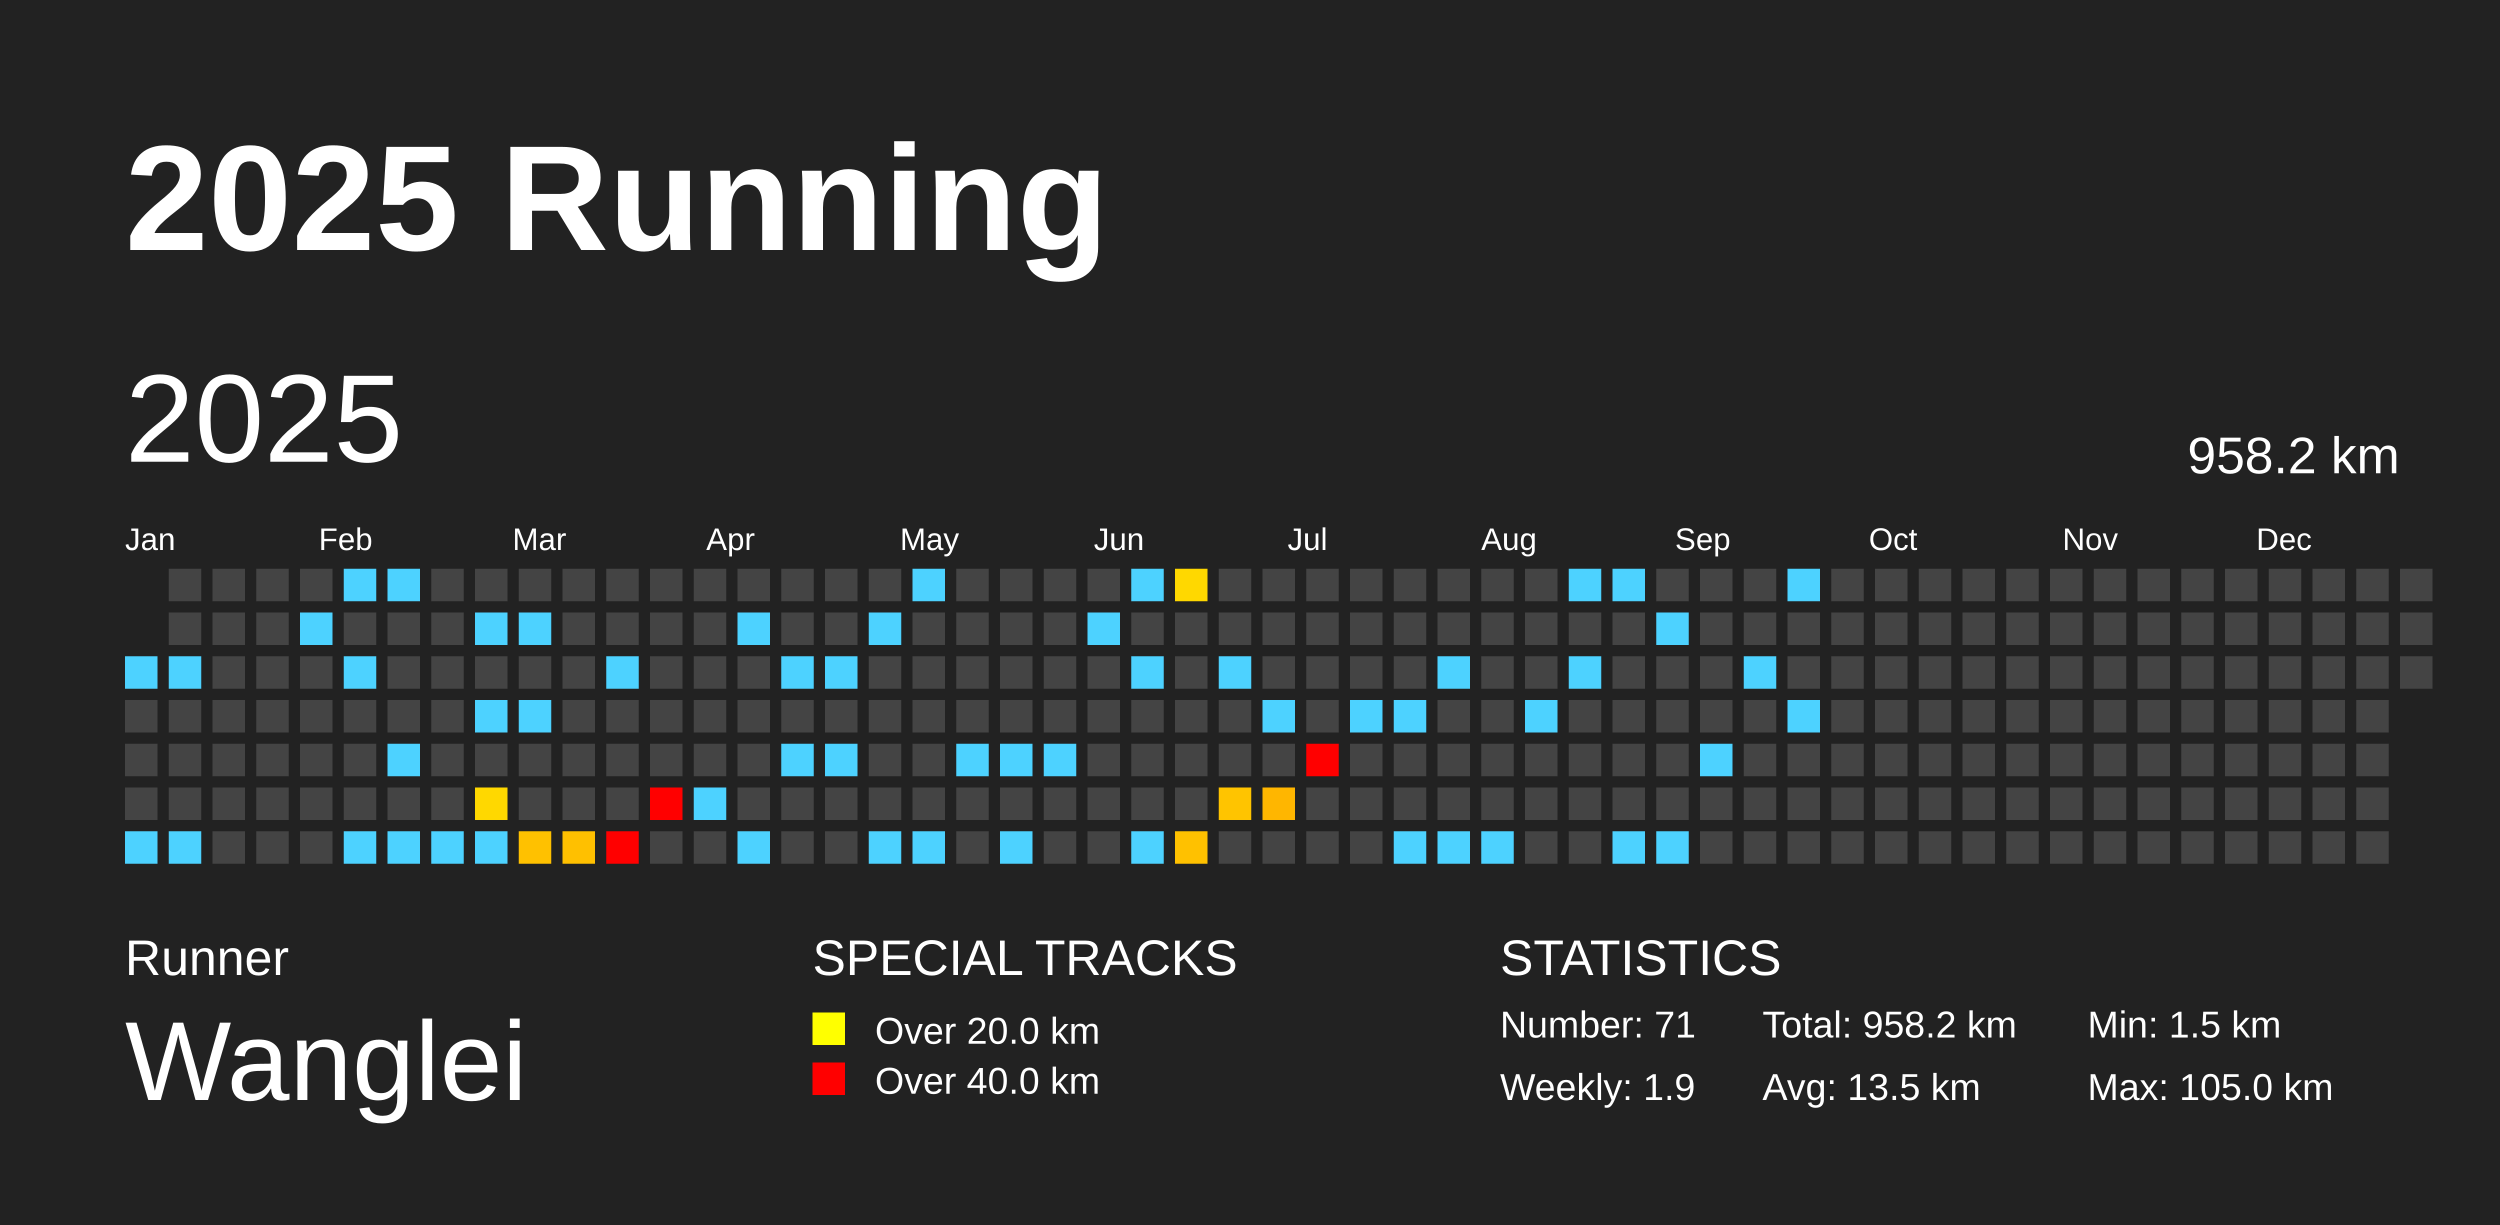
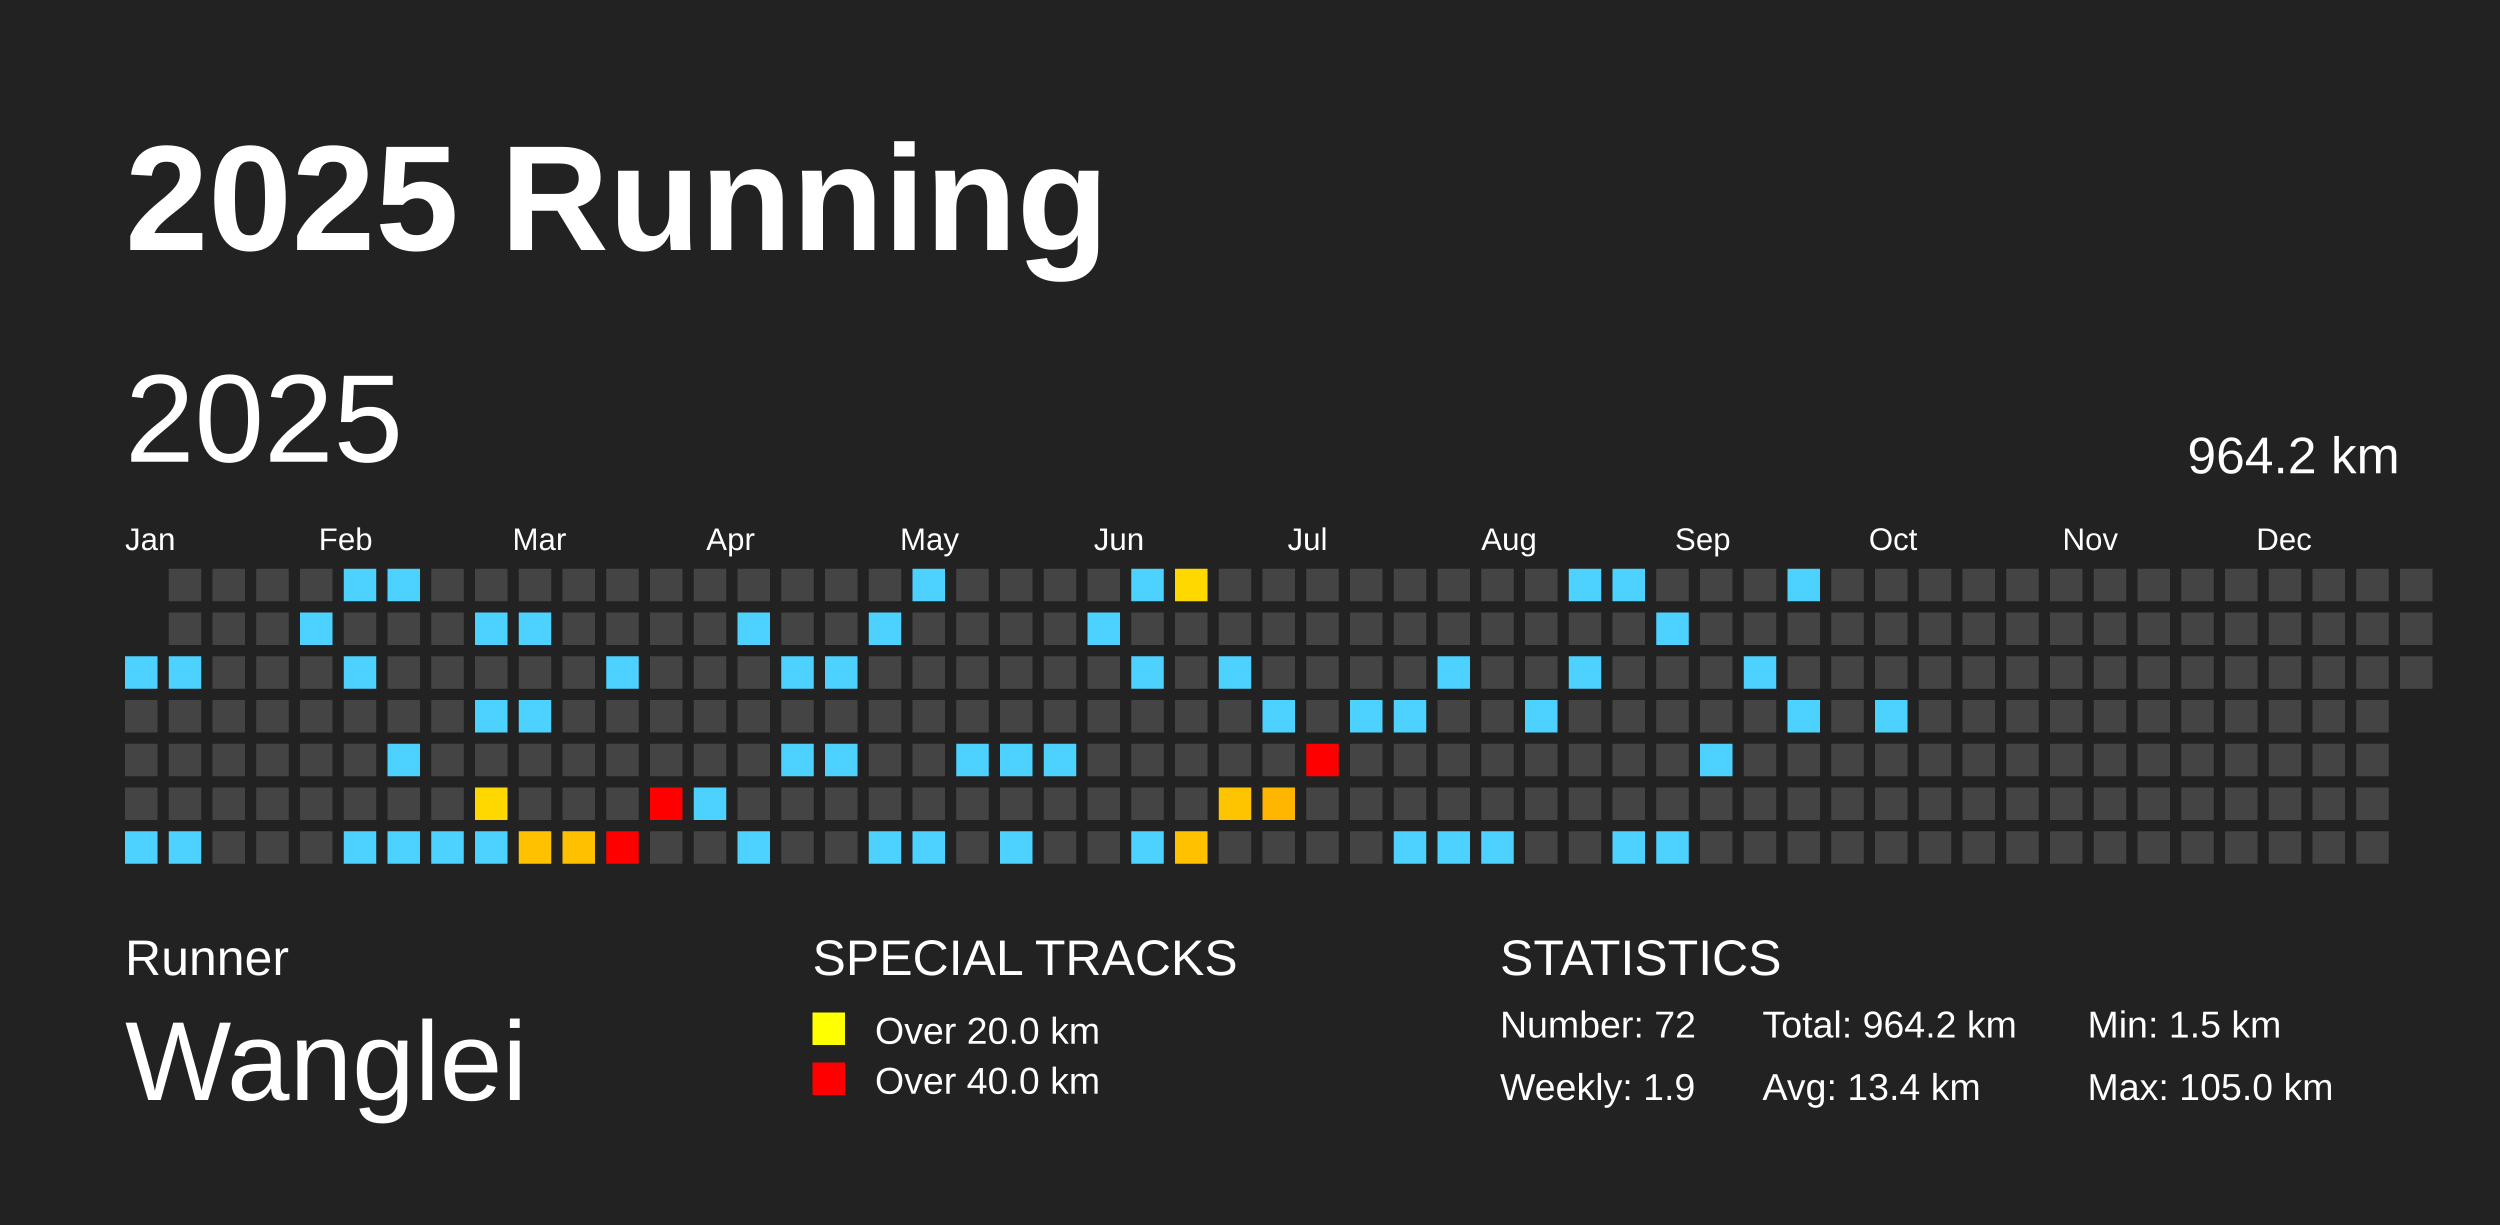
<svg xmlns="http://www.w3.org/2000/svg" baseProfile="full" height="98mm" version="1.1" viewBox="0,0,200,98" width="200mm">
  <defs />
  <rect fill="#222222" height="98" width="200" x="0" y="0" />
  <text fill="#FFFFFF" style="font-size:12px; font-family:Arial; font-weight:bold;" x="10" y="20">2025 Running</text>
  <text fill="#FFFFFF" style="font-size:4px; font-family:Arial" x="10" y="78">Runner</text>
  <text fill="#FFFFFF" style="font-size:9px; font-family:Arial" x="10" y="88">Wanglei</text>
  <text fill="#FFFFFF" style="font-size:4px; font-family:Arial" x="65" y="78">SPECIAL TRACKS</text>
  <rect fill="yellow" height="2.6" width="2.6" x="65" y="81" />
  <text fill="#FFFFFF" style="font-size:3px; font-family:Arial" x="70" y="83.5">Over 20.0 km</text>
  <rect fill="red" height="2.6" width="2.6" x="65" y="85" />
  <text fill="#FFFFFF" style="font-size:3px; font-family:Arial" x="70" y="87.5">Over 40.0 km</text>
  <text fill="#FFFFFF" style="font-size:4px; font-family:Arial" x="120" y="78">STATISTICS</text>
-   <text fill="#FFFFFF" style="font-size:3px; font-family:Arial" x="120" y="83">Number: 71</text>
+   <text fill="#FFFFFF" style="font-size:3px; font-family:Arial" x="120" y="83">Number: 72</text>
  <text fill="#FFFFFF" style="font-size:3px; font-family:Arial" x="120" y="88">Weekly: 1.9</text>
-   <text fill="#FFFFFF" style="font-size:3px; font-family:Arial" x="141" y="83">Total: 958.2 km</text>
-   <text fill="#FFFFFF" style="font-size:3px; font-family:Arial" x="141" y="88">Avg: 13.5 km</text>
+   <text fill="#FFFFFF" style="font-size:3px; font-family:Arial" x="141" y="83">Total: 964.2 km</text>
+   <text fill="#FFFFFF" style="font-size:3px; font-family:Arial" x="141" y="88">Avg: 13.4 km</text>
  <text fill="#FFFFFF" style="font-size:3px; font-family:Arial" x="167" y="83">Min: 1.5 km</text>
  <text fill="#FFFFFF" style="font-size:3px; font-family:Arial" x="167" y="88">Max: 105.0 km</text>
  <text dominant-baseline="hanging" fill="#FFFFFF" style="font-size:10.0px; font-family:Arial;" x="10" y="30">2025</text>
-   <text dominant-baseline="hanging" fill="#FFFFFF" style="font-size:4.125px; font-family:Arial;" x="175" y="35">958.2 km</text>
+   <text dominant-baseline="hanging" fill="#FFFFFF" style="font-size:4.125px; font-family:Arial;" x="175" y="35">964.2 km</text>
  <text fill="#FFFFFF" style="font-size:2.5px; font-family:Arial" x="10.0" y="44">Jan</text>
  <text fill="#FFFFFF" style="font-size:2.5px; font-family:Arial" x="25.5" y="44">Feb</text>
  <text fill="#FFFFFF" style="font-size:2.5px; font-family:Arial" x="41.0" y="44">Mar</text>
  <text fill="#FFFFFF" style="font-size:2.5px; font-family:Arial" x="56.5" y="44">Apr</text>
  <text fill="#FFFFFF" style="font-size:2.5px; font-family:Arial" x="72.0" y="44">May</text>
  <text fill="#FFFFFF" style="font-size:2.5px; font-family:Arial" x="87.5" y="44">Jun</text>
  <text fill="#FFFFFF" style="font-size:2.5px; font-family:Arial" x="103.0" y="44">Jul</text>
  <text fill="#FFFFFF" style="font-size:2.5px; font-family:Arial" x="118.5" y="44">Aug</text>
  <text fill="#FFFFFF" style="font-size:2.5px; font-family:Arial" x="134.0" y="44">Sep</text>
  <text fill="#FFFFFF" style="font-size:2.5px; font-family:Arial" x="149.5" y="44">Oct</text>
  <text fill="#FFFFFF" style="font-size:2.5px; font-family:Arial" x="165.0" y="44">Nov</text>
  <text fill="#FFFFFF" style="font-size:2.5px; font-family:Arial" x="180.5" y="44">Dec</text>
  <rect fill="#4dd2ff" height="2.6" width="2.6" x="10.0" y="52.5" />
  <rect fill="#444444" height="2.6" width="2.6" x="10.0" y="56.0" />
  <rect fill="#444444" height="2.6" width="2.6" x="10.0" y="59.5" />
  <rect fill="#444444" height="2.6" width="2.6" x="10.0" y="63.0" />
  <rect fill="#4dd2ff" height="2.6" width="2.6" x="10.0" y="66.5" />
  <rect fill="#444444" height="2.6" width="2.6" x="13.5" y="45.5" />
  <rect fill="#444444" height="2.6" width="2.6" x="13.5" y="49.0" />
  <rect fill="#4dd2ff" height="2.6" width="2.6" x="13.5" y="52.5" />
  <rect fill="#444444" height="2.6" width="2.6" x="13.5" y="56.0" />
  <rect fill="#444444" height="2.6" width="2.6" x="13.5" y="59.5" />
  <rect fill="#444444" height="2.6" width="2.6" x="13.5" y="63.0" />
  <rect fill="#4dd2ff" height="2.6" width="2.6" x="13.5" y="66.5" />
  <rect fill="#444444" height="2.6" width="2.6" x="17.0" y="45.5" />
  <rect fill="#444444" height="2.6" width="2.6" x="17.0" y="49.0" />
  <rect fill="#444444" height="2.6" width="2.6" x="17.0" y="52.5" />
  <rect fill="#444444" height="2.6" width="2.6" x="17.0" y="56.0" />
  <rect fill="#444444" height="2.6" width="2.6" x="17.0" y="59.5" />
  <rect fill="#444444" height="2.6" width="2.6" x="17.0" y="63.0" />
  <rect fill="#444444" height="2.6" width="2.6" x="17.0" y="66.5" />
  <rect fill="#444444" height="2.6" width="2.6" x="20.5" y="45.5" />
  <rect fill="#444444" height="2.6" width="2.6" x="20.5" y="49.0" />
  <rect fill="#444444" height="2.6" width="2.6" x="20.5" y="52.5" />
  <rect fill="#444444" height="2.6" width="2.6" x="20.5" y="56.0" />
  <rect fill="#444444" height="2.6" width="2.6" x="20.5" y="59.5" />
  <rect fill="#444444" height="2.6" width="2.6" x="20.5" y="63.0" />
  <rect fill="#444444" height="2.6" width="2.6" x="20.5" y="66.5" />
  <rect fill="#444444" height="2.6" width="2.6" x="24.0" y="45.5" />
  <rect fill="#4dd2ff" height="2.6" width="2.6" x="24.0" y="49.0" />
  <rect fill="#444444" height="2.6" width="2.6" x="24.0" y="52.5" />
  <rect fill="#444444" height="2.6" width="2.6" x="24.0" y="56.0" />
  <rect fill="#444444" height="2.6" width="2.6" x="24.0" y="59.5" />
  <rect fill="#444444" height="2.6" width="2.6" x="24.0" y="63.0" />
  <rect fill="#444444" height="2.6" width="2.6" x="24.0" y="66.5" />
  <rect fill="#4dd2ff" height="2.6" width="2.6" x="27.5" y="45.5" />
  <rect fill="#444444" height="2.6" width="2.6" x="27.5" y="49.0" />
  <rect fill="#4dd2ff" height="2.6" width="2.6" x="27.5" y="52.5" />
  <rect fill="#444444" height="2.6" width="2.6" x="27.5" y="56.0" />
  <rect fill="#444444" height="2.6" width="2.6" x="27.5" y="59.5" />
  <rect fill="#444444" height="2.6" width="2.6" x="27.5" y="63.0" />
  <rect fill="#4dd2ff" height="2.6" width="2.6" x="27.5" y="66.5" />
  <rect fill="#4dd2ff" height="2.6" width="2.6" x="31.0" y="45.5" />
  <rect fill="#444444" height="2.6" width="2.6" x="31.0" y="49.0" />
  <rect fill="#444444" height="2.6" width="2.6" x="31.0" y="52.5" />
  <rect fill="#444444" height="2.6" width="2.6" x="31.0" y="56.0" />
  <rect fill="#4dd2ff" height="2.6" width="2.6" x="31.0" y="59.5" />
  <rect fill="#444444" height="2.6" width="2.6" x="31.0" y="63.0" />
  <rect fill="#4dd2ff" height="2.6" width="2.6" x="31.0" y="66.5" />
  <rect fill="#444444" height="2.6" width="2.6" x="34.5" y="45.5" />
  <rect fill="#444444" height="2.6" width="2.6" x="34.5" y="49.0" />
  <rect fill="#444444" height="2.6" width="2.6" x="34.5" y="52.5" />
  <rect fill="#444444" height="2.6" width="2.6" x="34.5" y="56.0" />
  <rect fill="#444444" height="2.6" width="2.6" x="34.5" y="59.5" />
  <rect fill="#444444" height="2.6" width="2.6" x="34.5" y="63.0" />
  <rect fill="#4dd2ff" height="2.6" width="2.6" x="34.5" y="66.5" />
  <rect fill="#444444" height="2.6" width="2.6" x="38.0" y="45.5" />
  <rect fill="#4dd2ff" height="2.6" width="2.6" x="38.0" y="49.0" />
  <rect fill="#444444" height="2.6" width="2.6" x="38.0" y="52.5" />
  <rect fill="#4dd2ff" height="2.6" width="2.6" x="38.0" y="56.0" />
  <rect fill="#444444" height="2.6" width="2.6" x="38.0" y="59.5" />
  <rect fill="#ffd800" height="2.6" width="2.6" x="38.0" y="63.0" />
  <rect fill="#4dd2ff" height="2.6" width="2.6" x="38.0" y="66.5" />
  <rect fill="#444444" height="2.6" width="2.6" x="41.5" y="45.5" />
  <rect fill="#4dd2ff" height="2.6" width="2.6" x="41.5" y="49.0" />
  <rect fill="#444444" height="2.6" width="2.6" x="41.5" y="52.5" />
  <rect fill="#4dd2ff" height="2.6" width="2.6" x="41.5" y="56.0" />
  <rect fill="#444444" height="2.6" width="2.6" x="41.5" y="59.5" />
  <rect fill="#444444" height="2.6" width="2.6" x="41.5" y="63.0" />
  <rect fill="#ffc100" height="2.6" width="2.6" x="41.5" y="66.5" />
  <rect fill="#444444" height="2.6" width="2.6" x="45.0" y="45.5" />
  <rect fill="#444444" height="2.6" width="2.6" x="45.0" y="49.0" />
  <rect fill="#444444" height="2.6" width="2.6" x="45.0" y="52.5" />
  <rect fill="#444444" height="2.6" width="2.6" x="45.0" y="56.0" />
  <rect fill="#444444" height="2.6" width="2.6" x="45.0" y="59.5" />
  <rect fill="#444444" height="2.6" width="2.6" x="45.0" y="63.0" />
  <rect fill="#ffc000" height="2.6" width="2.6" x="45.0" y="66.5" />
  <rect fill="#444444" height="2.6" width="2.6" x="48.5" y="45.5" />
  <rect fill="#444444" height="2.6" width="2.6" x="48.5" y="49.0" />
  <rect fill="#4dd2ff" height="2.6" width="2.6" x="48.5" y="52.5" />
  <rect fill="#444444" height="2.6" width="2.6" x="48.5" y="56.0" />
  <rect fill="#444444" height="2.6" width="2.6" x="48.5" y="59.5" />
  <rect fill="#444444" height="2.6" width="2.6" x="48.5" y="63.0" />
  <rect fill="red" height="2.6" width="2.6" x="48.5" y="66.5" />
  <rect fill="#444444" height="2.6" width="2.6" x="52.0" y="45.5" />
  <rect fill="#444444" height="2.6" width="2.6" x="52.0" y="49.0" />
  <rect fill="#444444" height="2.6" width="2.6" x="52.0" y="52.5" />
  <rect fill="#444444" height="2.6" width="2.6" x="52.0" y="56.0" />
  <rect fill="#444444" height="2.6" width="2.6" x="52.0" y="59.5" />
  <rect fill="red" height="2.6" width="2.6" x="52.0" y="63.0" />
  <rect fill="#444444" height="2.6" width="2.6" x="52.0" y="66.5" />
  <rect fill="#444444" height="2.6" width="2.6" x="55.5" y="45.5" />
  <rect fill="#444444" height="2.6" width="2.6" x="55.5" y="49.0" />
  <rect fill="#444444" height="2.6" width="2.6" x="55.5" y="52.5" />
  <rect fill="#444444" height="2.6" width="2.6" x="55.5" y="56.0" />
  <rect fill="#444444" height="2.6" width="2.6" x="55.5" y="59.5" />
  <rect fill="#4dd2ff" height="2.6" width="2.6" x="55.5" y="63.0" />
  <rect fill="#444444" height="2.6" width="2.6" x="55.5" y="66.5" />
  <rect fill="#444444" height="2.6" width="2.6" x="59.0" y="45.5" />
  <rect fill="#4dd2ff" height="2.6" width="2.6" x="59.0" y="49.0" />
  <rect fill="#444444" height="2.6" width="2.6" x="59.0" y="52.5" />
  <rect fill="#444444" height="2.6" width="2.6" x="59.0" y="56.0" />
  <rect fill="#444444" height="2.6" width="2.6" x="59.0" y="59.5" />
  <rect fill="#444444" height="2.6" width="2.6" x="59.0" y="63.0" />
  <rect fill="#4dd2ff" height="2.6" width="2.6" x="59.0" y="66.5" />
  <rect fill="#444444" height="2.6" width="2.6" x="62.5" y="45.5" />
  <rect fill="#444444" height="2.6" width="2.6" x="62.5" y="49.0" />
  <rect fill="#4dd2ff" height="2.6" width="2.6" x="62.5" y="52.5" />
  <rect fill="#444444" height="2.6" width="2.6" x="62.5" y="56.0" />
  <rect fill="#4dd2ff" height="2.6" width="2.6" x="62.5" y="59.5" />
  <rect fill="#444444" height="2.6" width="2.6" x="62.5" y="63.0" />
  <rect fill="#444444" height="2.6" width="2.6" x="62.5" y="66.5" />
  <rect fill="#444444" height="2.6" width="2.6" x="66.0" y="45.5" />
  <rect fill="#444444" height="2.6" width="2.6" x="66.0" y="49.0" />
  <rect fill="#4dd2ff" height="2.6" width="2.6" x="66.0" y="52.5" />
  <rect fill="#444444" height="2.6" width="2.6" x="66.0" y="56.0" />
  <rect fill="#4dd2ff" height="2.6" width="2.6" x="66.0" y="59.5" />
  <rect fill="#444444" height="2.6" width="2.6" x="66.0" y="63.0" />
  <rect fill="#444444" height="2.6" width="2.6" x="66.0" y="66.5" />
  <rect fill="#444444" height="2.6" width="2.6" x="69.5" y="45.5" />
  <rect fill="#4dd2ff" height="2.6" width="2.6" x="69.5" y="49.0" />
  <rect fill="#444444" height="2.6" width="2.6" x="69.5" y="52.5" />
  <rect fill="#444444" height="2.6" width="2.6" x="69.5" y="56.0" />
  <rect fill="#444444" height="2.6" width="2.6" x="69.5" y="59.5" />
  <rect fill="#444444" height="2.6" width="2.6" x="69.5" y="63.0" />
  <rect fill="#4dd2ff" height="2.6" width="2.6" x="69.5" y="66.5" />
  <rect fill="#4dd2ff" height="2.6" width="2.6" x="73.0" y="45.5" />
  <rect fill="#444444" height="2.6" width="2.6" x="73.0" y="49.0" />
  <rect fill="#444444" height="2.6" width="2.6" x="73.0" y="52.5" />
  <rect fill="#444444" height="2.6" width="2.6" x="73.0" y="56.0" />
  <rect fill="#444444" height="2.6" width="2.6" x="73.0" y="59.5" />
  <rect fill="#444444" height="2.6" width="2.6" x="73.0" y="63.0" />
  <rect fill="#4dd2ff" height="2.6" width="2.6" x="73.0" y="66.5" />
  <rect fill="#444444" height="2.6" width="2.6" x="76.5" y="45.5" />
  <rect fill="#444444" height="2.6" width="2.6" x="76.5" y="49.0" />
  <rect fill="#444444" height="2.6" width="2.6" x="76.5" y="52.5" />
  <rect fill="#444444" height="2.6" width="2.6" x="76.5" y="56.0" />
  <rect fill="#4dd2ff" height="2.6" width="2.6" x="76.5" y="59.5" />
  <rect fill="#444444" height="2.6" width="2.6" x="76.5" y="63.0" />
  <rect fill="#444444" height="2.6" width="2.6" x="76.5" y="66.5" />
  <rect fill="#444444" height="2.6" width="2.6" x="80.0" y="45.5" />
  <rect fill="#444444" height="2.6" width="2.6" x="80.0" y="49.0" />
  <rect fill="#444444" height="2.6" width="2.6" x="80.0" y="52.5" />
  <rect fill="#444444" height="2.6" width="2.6" x="80.0" y="56.0" />
  <rect fill="#4dd2ff" height="2.6" width="2.6" x="80.0" y="59.5" />
  <rect fill="#444444" height="2.6" width="2.6" x="80.0" y="63.0" />
  <rect fill="#4dd2ff" height="2.6" width="2.6" x="80.0" y="66.5" />
  <rect fill="#444444" height="2.6" width="2.6" x="83.5" y="45.5" />
  <rect fill="#444444" height="2.6" width="2.6" x="83.5" y="49.0" />
  <rect fill="#444444" height="2.6" width="2.6" x="83.5" y="52.5" />
  <rect fill="#444444" height="2.6" width="2.6" x="83.5" y="56.0" />
  <rect fill="#4dd2ff" height="2.6" width="2.6" x="83.5" y="59.5" />
  <rect fill="#444444" height="2.6" width="2.6" x="83.5" y="63.0" />
  <rect fill="#444444" height="2.6" width="2.6" x="83.5" y="66.5" />
  <rect fill="#444444" height="2.6" width="2.6" x="87.0" y="45.5" />
  <rect fill="#4dd2ff" height="2.6" width="2.6" x="87.0" y="49.0" />
  <rect fill="#444444" height="2.6" width="2.6" x="87.0" y="52.5" />
  <rect fill="#444444" height="2.6" width="2.6" x="87.0" y="56.0" />
  <rect fill="#444444" height="2.6" width="2.6" x="87.0" y="59.5" />
  <rect fill="#444444" height="2.6" width="2.6" x="87.0" y="63.0" />
  <rect fill="#444444" height="2.6" width="2.6" x="87.0" y="66.5" />
  <rect fill="#4dd2ff" height="2.6" width="2.6" x="90.5" y="45.5" />
  <rect fill="#444444" height="2.6" width="2.6" x="90.5" y="49.0" />
  <rect fill="#4dd2ff" height="2.6" width="2.6" x="90.5" y="52.5" />
  <rect fill="#444444" height="2.6" width="2.6" x="90.5" y="56.0" />
  <rect fill="#444444" height="2.6" width="2.6" x="90.5" y="59.5" />
  <rect fill="#444444" height="2.6" width="2.6" x="90.5" y="63.0" />
  <rect fill="#4dd2ff" height="2.6" width="2.6" x="90.5" y="66.5" />
  <rect fill="#ffd800" height="2.6" width="2.6" x="94.0" y="45.5" />
  <rect fill="#444444" height="2.6" width="2.6" x="94.0" y="49.0" />
  <rect fill="#444444" height="2.6" width="2.6" x="94.0" y="52.5" />
  <rect fill="#444444" height="2.6" width="2.6" x="94.0" y="56.0" />
  <rect fill="#444444" height="2.6" width="2.6" x="94.0" y="59.5" />
  <rect fill="#444444" height="2.6" width="2.6" x="94.0" y="63.0" />
  <rect fill="#ffc100" height="2.6" width="2.6" x="94.0" y="66.5" />
  <rect fill="#444444" height="2.6" width="2.6" x="97.5" y="45.5" />
  <rect fill="#444444" height="2.6" width="2.6" x="97.5" y="49.0" />
  <rect fill="#4dd2ff" height="2.6" width="2.6" x="97.5" y="52.5" />
  <rect fill="#444444" height="2.6" width="2.6" x="97.5" y="56.0" />
  <rect fill="#444444" height="2.6" width="2.6" x="97.5" y="59.5" />
  <rect fill="#ffc400" height="2.6" width="2.6" x="97.5" y="63.0" />
  <rect fill="#444444" height="2.6" width="2.6" x="97.5" y="66.5" />
  <rect fill="#444444" height="2.6" width="2.6" x="101.0" y="45.5" />
  <rect fill="#444444" height="2.6" width="2.6" x="101.0" y="49.0" />
  <rect fill="#444444" height="2.6" width="2.6" x="101.0" y="52.5" />
  <rect fill="#4dd2ff" height="2.6" width="2.6" x="101.0" y="56.0" />
  <rect fill="#444444" height="2.6" width="2.6" x="101.0" y="59.5" />
  <rect fill="#ffb600" height="2.6" width="2.6" x="101.0" y="63.0" />
  <rect fill="#444444" height="2.6" width="2.6" x="101.0" y="66.5" />
  <rect fill="#444444" height="2.6" width="2.6" x="104.5" y="45.5" />
  <rect fill="#444444" height="2.6" width="2.6" x="104.5" y="49.0" />
  <rect fill="#444444" height="2.6" width="2.6" x="104.5" y="52.5" />
  <rect fill="#444444" height="2.6" width="2.6" x="104.5" y="56.0" />
  <rect fill="red" height="2.6" width="2.6" x="104.5" y="59.5" />
  <rect fill="#444444" height="2.6" width="2.6" x="104.5" y="63.0" />
  <rect fill="#444444" height="2.6" width="2.6" x="104.5" y="66.5" />
  <rect fill="#444444" height="2.6" width="2.6" x="108.0" y="45.5" />
  <rect fill="#444444" height="2.6" width="2.6" x="108.0" y="49.0" />
  <rect fill="#444444" height="2.6" width="2.6" x="108.0" y="52.5" />
  <rect fill="#4dd2ff" height="2.6" width="2.6" x="108.0" y="56.0" />
  <rect fill="#444444" height="2.6" width="2.6" x="108.0" y="59.5" />
  <rect fill="#444444" height="2.6" width="2.6" x="108.0" y="63.0" />
  <rect fill="#444444" height="2.6" width="2.6" x="108.0" y="66.5" />
  <rect fill="#444444" height="2.6" width="2.6" x="111.5" y="45.5" />
  <rect fill="#444444" height="2.6" width="2.6" x="111.5" y="49.0" />
  <rect fill="#444444" height="2.6" width="2.6" x="111.5" y="52.5" />
  <rect fill="#4dd2ff" height="2.6" width="2.6" x="111.5" y="56.0" />
  <rect fill="#444444" height="2.6" width="2.6" x="111.5" y="59.5" />
  <rect fill="#444444" height="2.6" width="2.6" x="111.5" y="63.0" />
  <rect fill="#4dd2ff" height="2.6" width="2.6" x="111.5" y="66.5" />
  <rect fill="#444444" height="2.6" width="2.6" x="115.0" y="45.5" />
  <rect fill="#444444" height="2.6" width="2.6" x="115.0" y="49.0" />
  <rect fill="#4dd2ff" height="2.6" width="2.6" x="115.0" y="52.5" />
  <rect fill="#444444" height="2.6" width="2.6" x="115.0" y="56.0" />
  <rect fill="#444444" height="2.6" width="2.6" x="115.0" y="59.5" />
  <rect fill="#444444" height="2.6" width="2.6" x="115.0" y="63.0" />
  <rect fill="#4dd2ff" height="2.6" width="2.6" x="115.0" y="66.5" />
  <rect fill="#444444" height="2.6" width="2.6" x="118.5" y="45.5" />
  <rect fill="#444444" height="2.6" width="2.6" x="118.5" y="49.0" />
  <rect fill="#444444" height="2.6" width="2.6" x="118.5" y="52.5" />
  <rect fill="#444444" height="2.6" width="2.6" x="118.5" y="56.0" />
  <rect fill="#444444" height="2.6" width="2.6" x="118.5" y="59.5" />
  <rect fill="#444444" height="2.6" width="2.6" x="118.5" y="63.0" />
  <rect fill="#4dd2ff" height="2.6" width="2.6" x="118.5" y="66.5" />
  <rect fill="#444444" height="2.6" width="2.6" x="122.0" y="45.5" />
  <rect fill="#444444" height="2.6" width="2.6" x="122.0" y="49.0" />
  <rect fill="#444444" height="2.6" width="2.6" x="122.0" y="52.5" />
  <rect fill="#4dd2ff" height="2.6" width="2.6" x="122.0" y="56.0" />
  <rect fill="#444444" height="2.6" width="2.6" x="122.0" y="59.5" />
  <rect fill="#444444" height="2.6" width="2.6" x="122.0" y="63.0" />
  <rect fill="#444444" height="2.6" width="2.6" x="122.0" y="66.5" />
  <rect fill="#4dd2ff" height="2.6" width="2.6" x="125.5" y="45.5" />
  <rect fill="#444444" height="2.6" width="2.6" x="125.5" y="49.0" />
  <rect fill="#4dd2ff" height="2.6" width="2.6" x="125.5" y="52.5" />
  <rect fill="#444444" height="2.6" width="2.6" x="125.5" y="56.0" />
  <rect fill="#444444" height="2.6" width="2.6" x="125.5" y="59.5" />
  <rect fill="#444444" height="2.6" width="2.6" x="125.5" y="63.0" />
  <rect fill="#444444" height="2.6" width="2.6" x="125.5" y="66.5" />
  <rect fill="#4dd2ff" height="2.6" width="2.6" x="129.0" y="45.5" />
  <rect fill="#444444" height="2.6" width="2.6" x="129.0" y="49.0" />
  <rect fill="#444444" height="2.6" width="2.6" x="129.0" y="52.5" />
  <rect fill="#444444" height="2.6" width="2.6" x="129.0" y="56.0" />
  <rect fill="#444444" height="2.6" width="2.6" x="129.0" y="59.5" />
  <rect fill="#444444" height="2.6" width="2.6" x="129.0" y="63.0" />
  <rect fill="#4dd2ff" height="2.6" width="2.6" x="129.0" y="66.5" />
  <rect fill="#444444" height="2.6" width="2.6" x="132.5" y="45.5" />
  <rect fill="#4dd2ff" height="2.6" width="2.6" x="132.5" y="49.0" />
  <rect fill="#444444" height="2.6" width="2.6" x="132.5" y="52.5" />
  <rect fill="#444444" height="2.6" width="2.6" x="132.5" y="56.0" />
  <rect fill="#444444" height="2.6" width="2.6" x="132.5" y="59.5" />
  <rect fill="#444444" height="2.6" width="2.6" x="132.5" y="63.0" />
  <rect fill="#4dd2ff" height="2.6" width="2.6" x="132.5" y="66.5" />
  <rect fill="#444444" height="2.6" width="2.6" x="136.0" y="45.5" />
  <rect fill="#444444" height="2.6" width="2.6" x="136.0" y="49.0" />
  <rect fill="#444444" height="2.6" width="2.6" x="136.0" y="52.5" />
  <rect fill="#444444" height="2.6" width="2.6" x="136.0" y="56.0" />
  <rect fill="#4dd2ff" height="2.6" width="2.6" x="136.0" y="59.5" />
  <rect fill="#444444" height="2.6" width="2.6" x="136.0" y="63.0" />
  <rect fill="#444444" height="2.6" width="2.6" x="136.0" y="66.5" />
  <rect fill="#444444" height="2.6" width="2.6" x="139.5" y="45.5" />
  <rect fill="#444444" height="2.6" width="2.6" x="139.5" y="49.0" />
  <rect fill="#4dd2ff" height="2.6" width="2.6" x="139.5" y="52.5" />
  <rect fill="#444444" height="2.6" width="2.6" x="139.5" y="56.0" />
  <rect fill="#444444" height="2.6" width="2.6" x="139.5" y="59.5" />
  <rect fill="#444444" height="2.6" width="2.6" x="139.5" y="63.0" />
  <rect fill="#444444" height="2.6" width="2.6" x="139.5" y="66.5" />
  <rect fill="#4dd2ff" height="2.6" width="2.6" x="143.0" y="45.5" />
  <rect fill="#444444" height="2.6" width="2.6" x="143.0" y="49.0" />
  <rect fill="#444444" height="2.6" width="2.6" x="143.0" y="52.5" />
  <rect fill="#4dd2ff" height="2.6" width="2.6" x="143.0" y="56.0" />
  <rect fill="#444444" height="2.6" width="2.6" x="143.0" y="59.5" />
  <rect fill="#444444" height="2.6" width="2.6" x="143.0" y="63.0" />
  <rect fill="#444444" height="2.6" width="2.6" x="143.0" y="66.5" />
  <rect fill="#444444" height="2.6" width="2.6" x="146.5" y="45.5" />
  <rect fill="#444444" height="2.6" width="2.6" x="146.5" y="49.0" />
  <rect fill="#444444" height="2.6" width="2.6" x="146.5" y="52.5" />
  <rect fill="#444444" height="2.6" width="2.6" x="146.5" y="56.0" />
  <rect fill="#444444" height="2.6" width="2.6" x="146.5" y="59.5" />
  <rect fill="#444444" height="2.6" width="2.6" x="146.5" y="63.0" />
  <rect fill="#444444" height="2.6" width="2.6" x="146.5" y="66.5" />
  <rect fill="#444444" height="2.6" width="2.6" x="150.0" y="45.5" />
  <rect fill="#444444" height="2.6" width="2.6" x="150.0" y="49.0" />
  <rect fill="#444444" height="2.6" width="2.6" x="150.0" y="52.5" />
-   <rect fill="#444444" height="2.6" width="2.6" x="150.0" y="56.0" />
+   <rect fill="#4dd2ff" height="2.6" width="2.6" x="150.0" y="56.0" />
  <rect fill="#444444" height="2.6" width="2.6" x="150.0" y="59.5" />
  <rect fill="#444444" height="2.6" width="2.6" x="150.0" y="63.0" />
  <rect fill="#444444" height="2.6" width="2.6" x="150.0" y="66.5" />
  <rect fill="#444444" height="2.6" width="2.6" x="153.5" y="45.5" />
  <rect fill="#444444" height="2.6" width="2.6" x="153.5" y="49.0" />
  <rect fill="#444444" height="2.6" width="2.6" x="153.5" y="52.5" />
  <rect fill="#444444" height="2.6" width="2.6" x="153.5" y="56.0" />
  <rect fill="#444444" height="2.6" width="2.6" x="153.5" y="59.5" />
  <rect fill="#444444" height="2.6" width="2.6" x="153.5" y="63.0" />
  <rect fill="#444444" height="2.6" width="2.6" x="153.5" y="66.5" />
  <rect fill="#444444" height="2.6" width="2.6" x="157.0" y="45.5" />
  <rect fill="#444444" height="2.6" width="2.6" x="157.0" y="49.0" />
  <rect fill="#444444" height="2.6" width="2.6" x="157.0" y="52.5" />
  <rect fill="#444444" height="2.6" width="2.6" x="157.0" y="56.0" />
  <rect fill="#444444" height="2.6" width="2.6" x="157.0" y="59.5" />
  <rect fill="#444444" height="2.6" width="2.6" x="157.0" y="63.0" />
  <rect fill="#444444" height="2.6" width="2.6" x="157.0" y="66.5" />
  <rect fill="#444444" height="2.6" width="2.6" x="160.5" y="45.5" />
  <rect fill="#444444" height="2.6" width="2.6" x="160.5" y="49.0" />
  <rect fill="#444444" height="2.6" width="2.6" x="160.5" y="52.5" />
  <rect fill="#444444" height="2.6" width="2.6" x="160.5" y="56.0" />
  <rect fill="#444444" height="2.6" width="2.6" x="160.5" y="59.5" />
  <rect fill="#444444" height="2.6" width="2.6" x="160.5" y="63.0" />
  <rect fill="#444444" height="2.6" width="2.6" x="160.5" y="66.5" />
  <rect fill="#444444" height="2.6" width="2.6" x="164.0" y="45.5" />
  <rect fill="#444444" height="2.6" width="2.6" x="164.0" y="49.0" />
  <rect fill="#444444" height="2.6" width="2.6" x="164.0" y="52.5" />
  <rect fill="#444444" height="2.6" width="2.6" x="164.0" y="56.0" />
  <rect fill="#444444" height="2.6" width="2.6" x="164.0" y="59.5" />
  <rect fill="#444444" height="2.6" width="2.6" x="164.0" y="63.0" />
  <rect fill="#444444" height="2.6" width="2.6" x="164.0" y="66.5" />
  <rect fill="#444444" height="2.6" width="2.6" x="167.5" y="45.5" />
  <rect fill="#444444" height="2.6" width="2.6" x="167.5" y="49.0" />
  <rect fill="#444444" height="2.6" width="2.6" x="167.5" y="52.5" />
  <rect fill="#444444" height="2.6" width="2.6" x="167.5" y="56.0" />
  <rect fill="#444444" height="2.6" width="2.6" x="167.5" y="59.5" />
  <rect fill="#444444" height="2.6" width="2.6" x="167.5" y="63.0" />
  <rect fill="#444444" height="2.6" width="2.6" x="167.5" y="66.5" />
  <rect fill="#444444" height="2.6" width="2.6" x="171.0" y="45.5" />
  <rect fill="#444444" height="2.6" width="2.6" x="171.0" y="49.0" />
  <rect fill="#444444" height="2.6" width="2.6" x="171.0" y="52.5" />
  <rect fill="#444444" height="2.6" width="2.6" x="171.0" y="56.0" />
  <rect fill="#444444" height="2.6" width="2.6" x="171.0" y="59.5" />
  <rect fill="#444444" height="2.6" width="2.6" x="171.0" y="63.0" />
  <rect fill="#444444" height="2.6" width="2.6" x="171.0" y="66.5" />
  <rect fill="#444444" height="2.6" width="2.6" x="174.5" y="45.5" />
  <rect fill="#444444" height="2.6" width="2.6" x="174.5" y="49.0" />
  <rect fill="#444444" height="2.6" width="2.6" x="174.5" y="52.5" />
  <rect fill="#444444" height="2.6" width="2.6" x="174.5" y="56.0" />
  <rect fill="#444444" height="2.6" width="2.6" x="174.5" y="59.5" />
  <rect fill="#444444" height="2.6" width="2.6" x="174.5" y="63.0" />
  <rect fill="#444444" height="2.6" width="2.6" x="174.5" y="66.5" />
  <rect fill="#444444" height="2.6" width="2.6" x="178.0" y="45.5" />
  <rect fill="#444444" height="2.6" width="2.6" x="178.0" y="49.0" />
  <rect fill="#444444" height="2.6" width="2.6" x="178.0" y="52.5" />
  <rect fill="#444444" height="2.6" width="2.6" x="178.0" y="56.0" />
  <rect fill="#444444" height="2.6" width="2.6" x="178.0" y="59.5" />
  <rect fill="#444444" height="2.6" width="2.6" x="178.0" y="63.0" />
  <rect fill="#444444" height="2.6" width="2.6" x="178.0" y="66.5" />
  <rect fill="#444444" height="2.6" width="2.6" x="181.5" y="45.5" />
  <rect fill="#444444" height="2.6" width="2.6" x="181.5" y="49.0" />
  <rect fill="#444444" height="2.6" width="2.6" x="181.5" y="52.5" />
  <rect fill="#444444" height="2.6" width="2.6" x="181.5" y="56.0" />
  <rect fill="#444444" height="2.6" width="2.6" x="181.5" y="59.5" />
  <rect fill="#444444" height="2.6" width="2.6" x="181.5" y="63.0" />
  <rect fill="#444444" height="2.6" width="2.6" x="181.5" y="66.5" />
  <rect fill="#444444" height="2.6" width="2.6" x="185.0" y="45.5" />
  <rect fill="#444444" height="2.6" width="2.6" x="185.0" y="49.0" />
  <rect fill="#444444" height="2.6" width="2.6" x="185.0" y="52.5" />
  <rect fill="#444444" height="2.6" width="2.6" x="185.0" y="56.0" />
  <rect fill="#444444" height="2.6" width="2.6" x="185.0" y="59.5" />
  <rect fill="#444444" height="2.6" width="2.6" x="185.0" y="63.0" />
  <rect fill="#444444" height="2.6" width="2.6" x="185.0" y="66.5" />
  <rect fill="#444444" height="2.6" width="2.6" x="188.5" y="45.5" />
  <rect fill="#444444" height="2.6" width="2.6" x="188.5" y="49.0" />
  <rect fill="#444444" height="2.6" width="2.6" x="188.5" y="52.5" />
  <rect fill="#444444" height="2.6" width="2.6" x="188.5" y="56.0" />
  <rect fill="#444444" height="2.6" width="2.6" x="188.5" y="59.5" />
  <rect fill="#444444" height="2.6" width="2.6" x="188.5" y="63.0" />
  <rect fill="#444444" height="2.6" width="2.6" x="188.5" y="66.5" />
  <rect fill="#444444" height="2.6" width="2.6" x="192.0" y="45.5" />
  <rect fill="#444444" height="2.6" width="2.6" x="192.0" y="49.0" />
  <rect fill="#444444" height="2.6" width="2.6" x="192.0" y="52.5" />
</svg>
